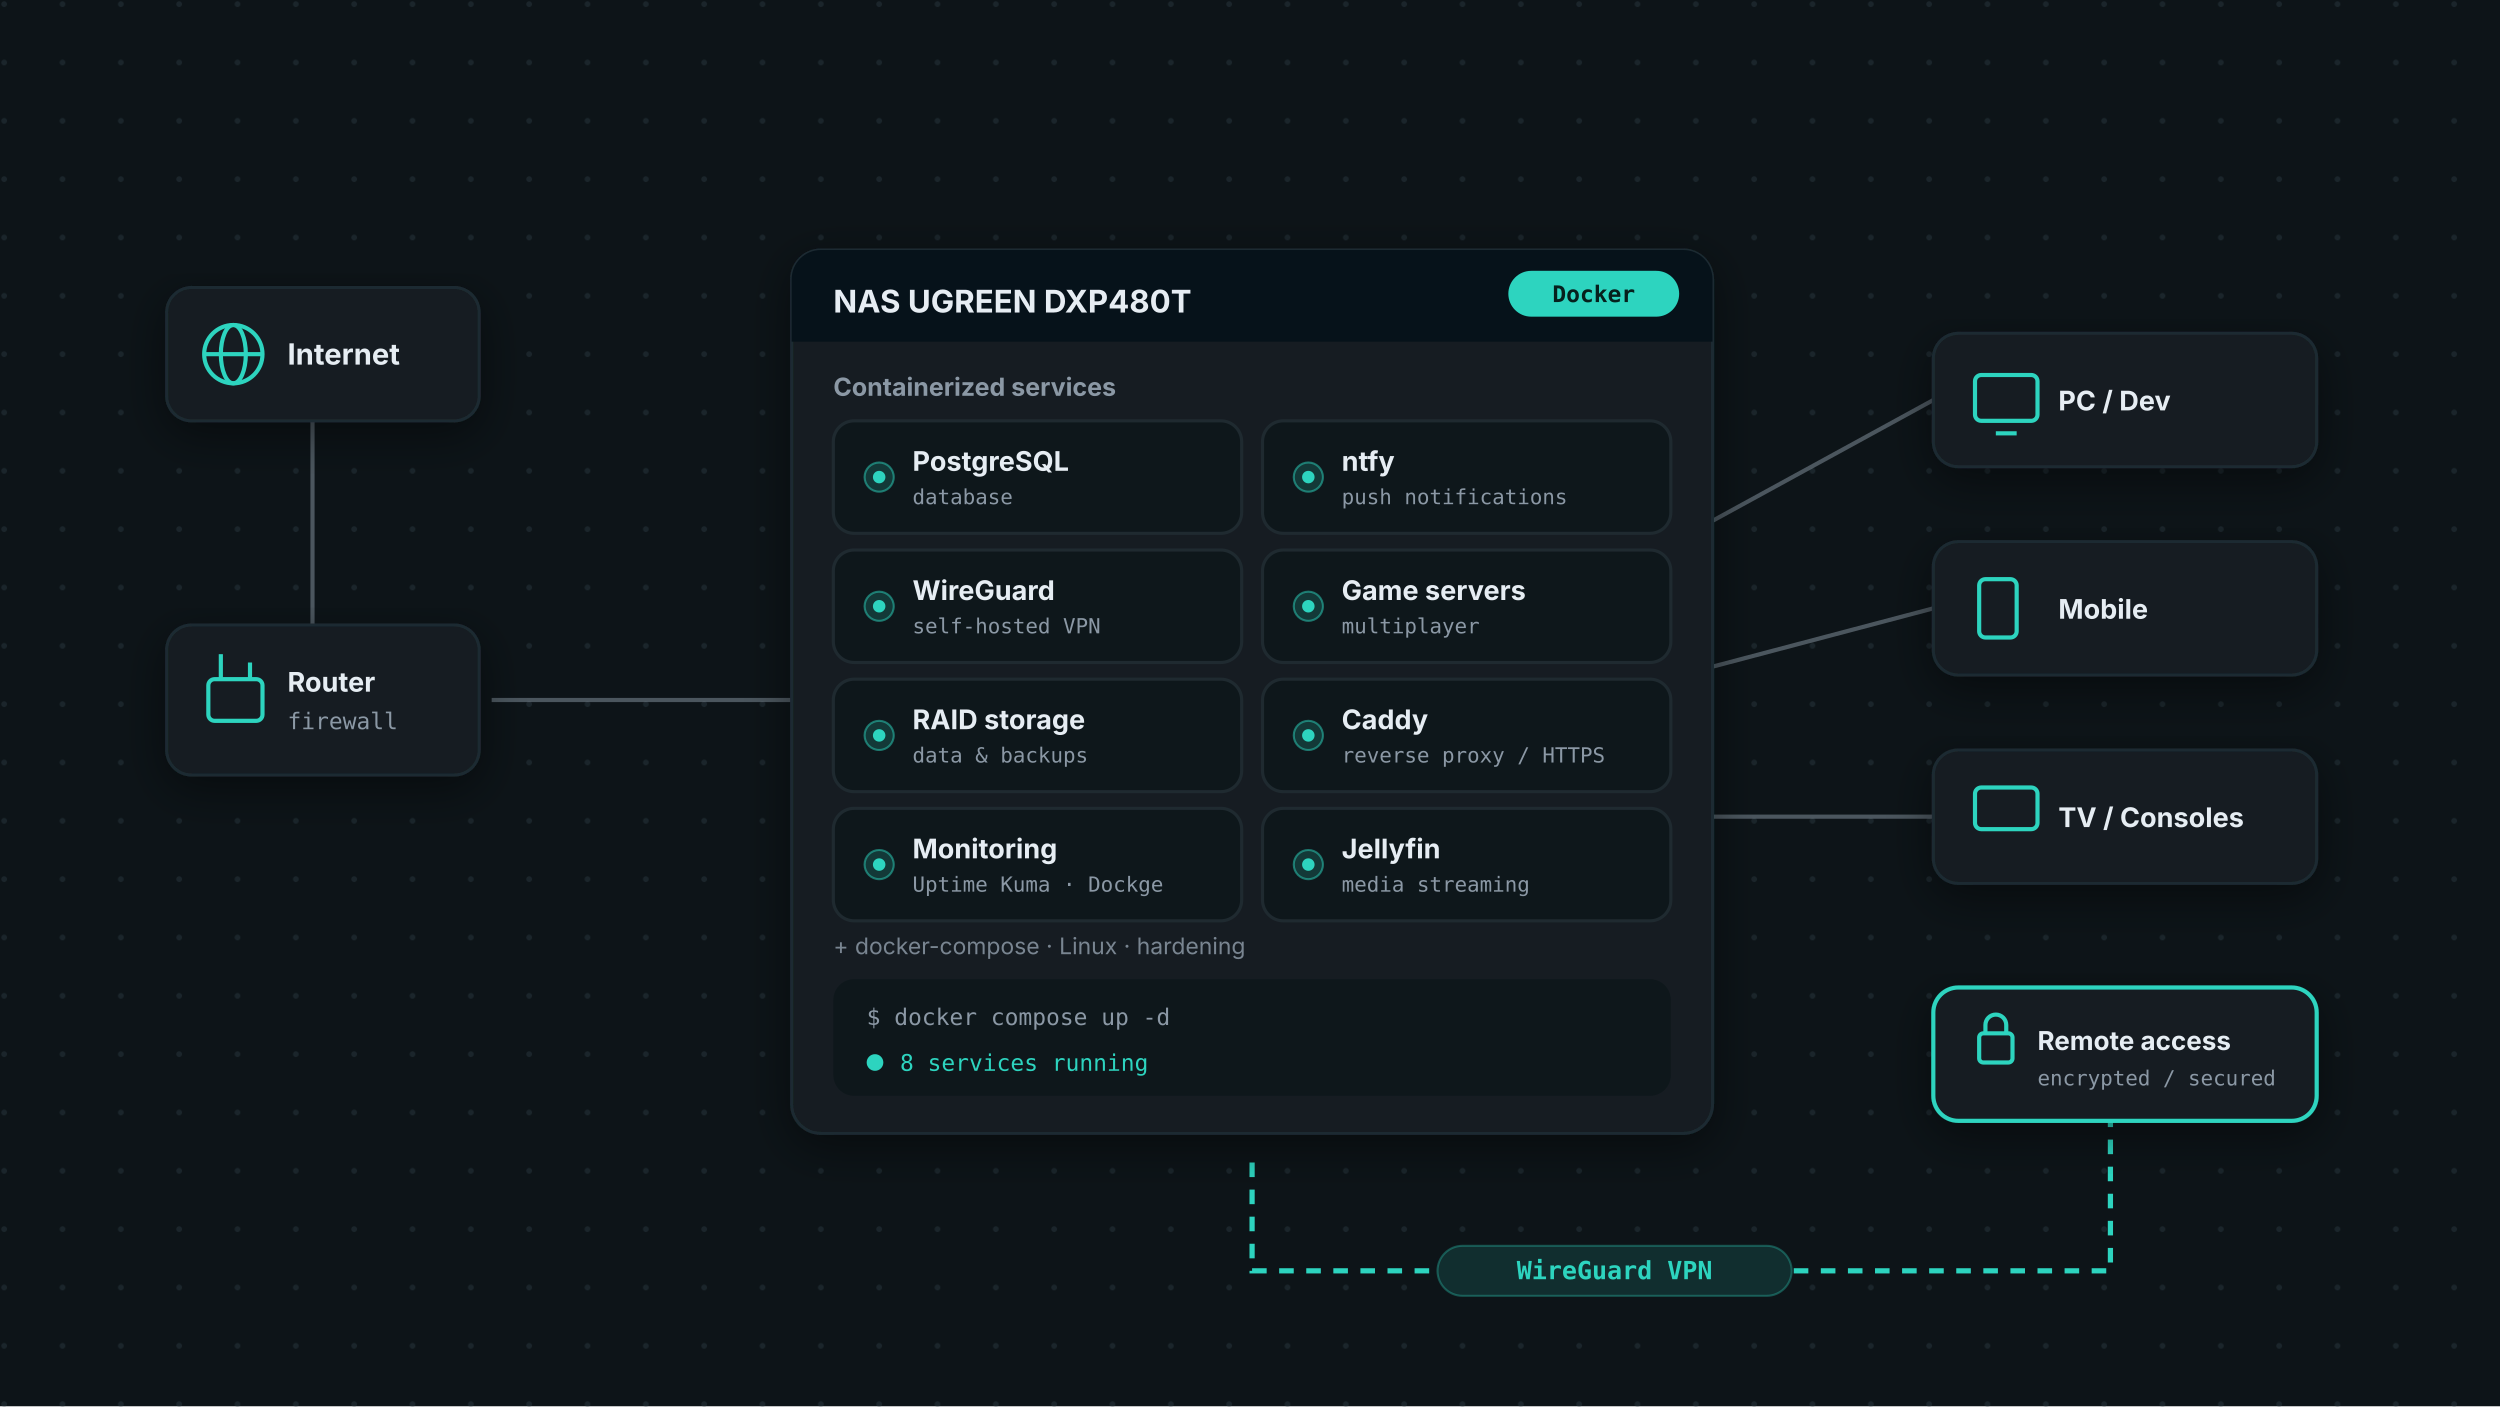
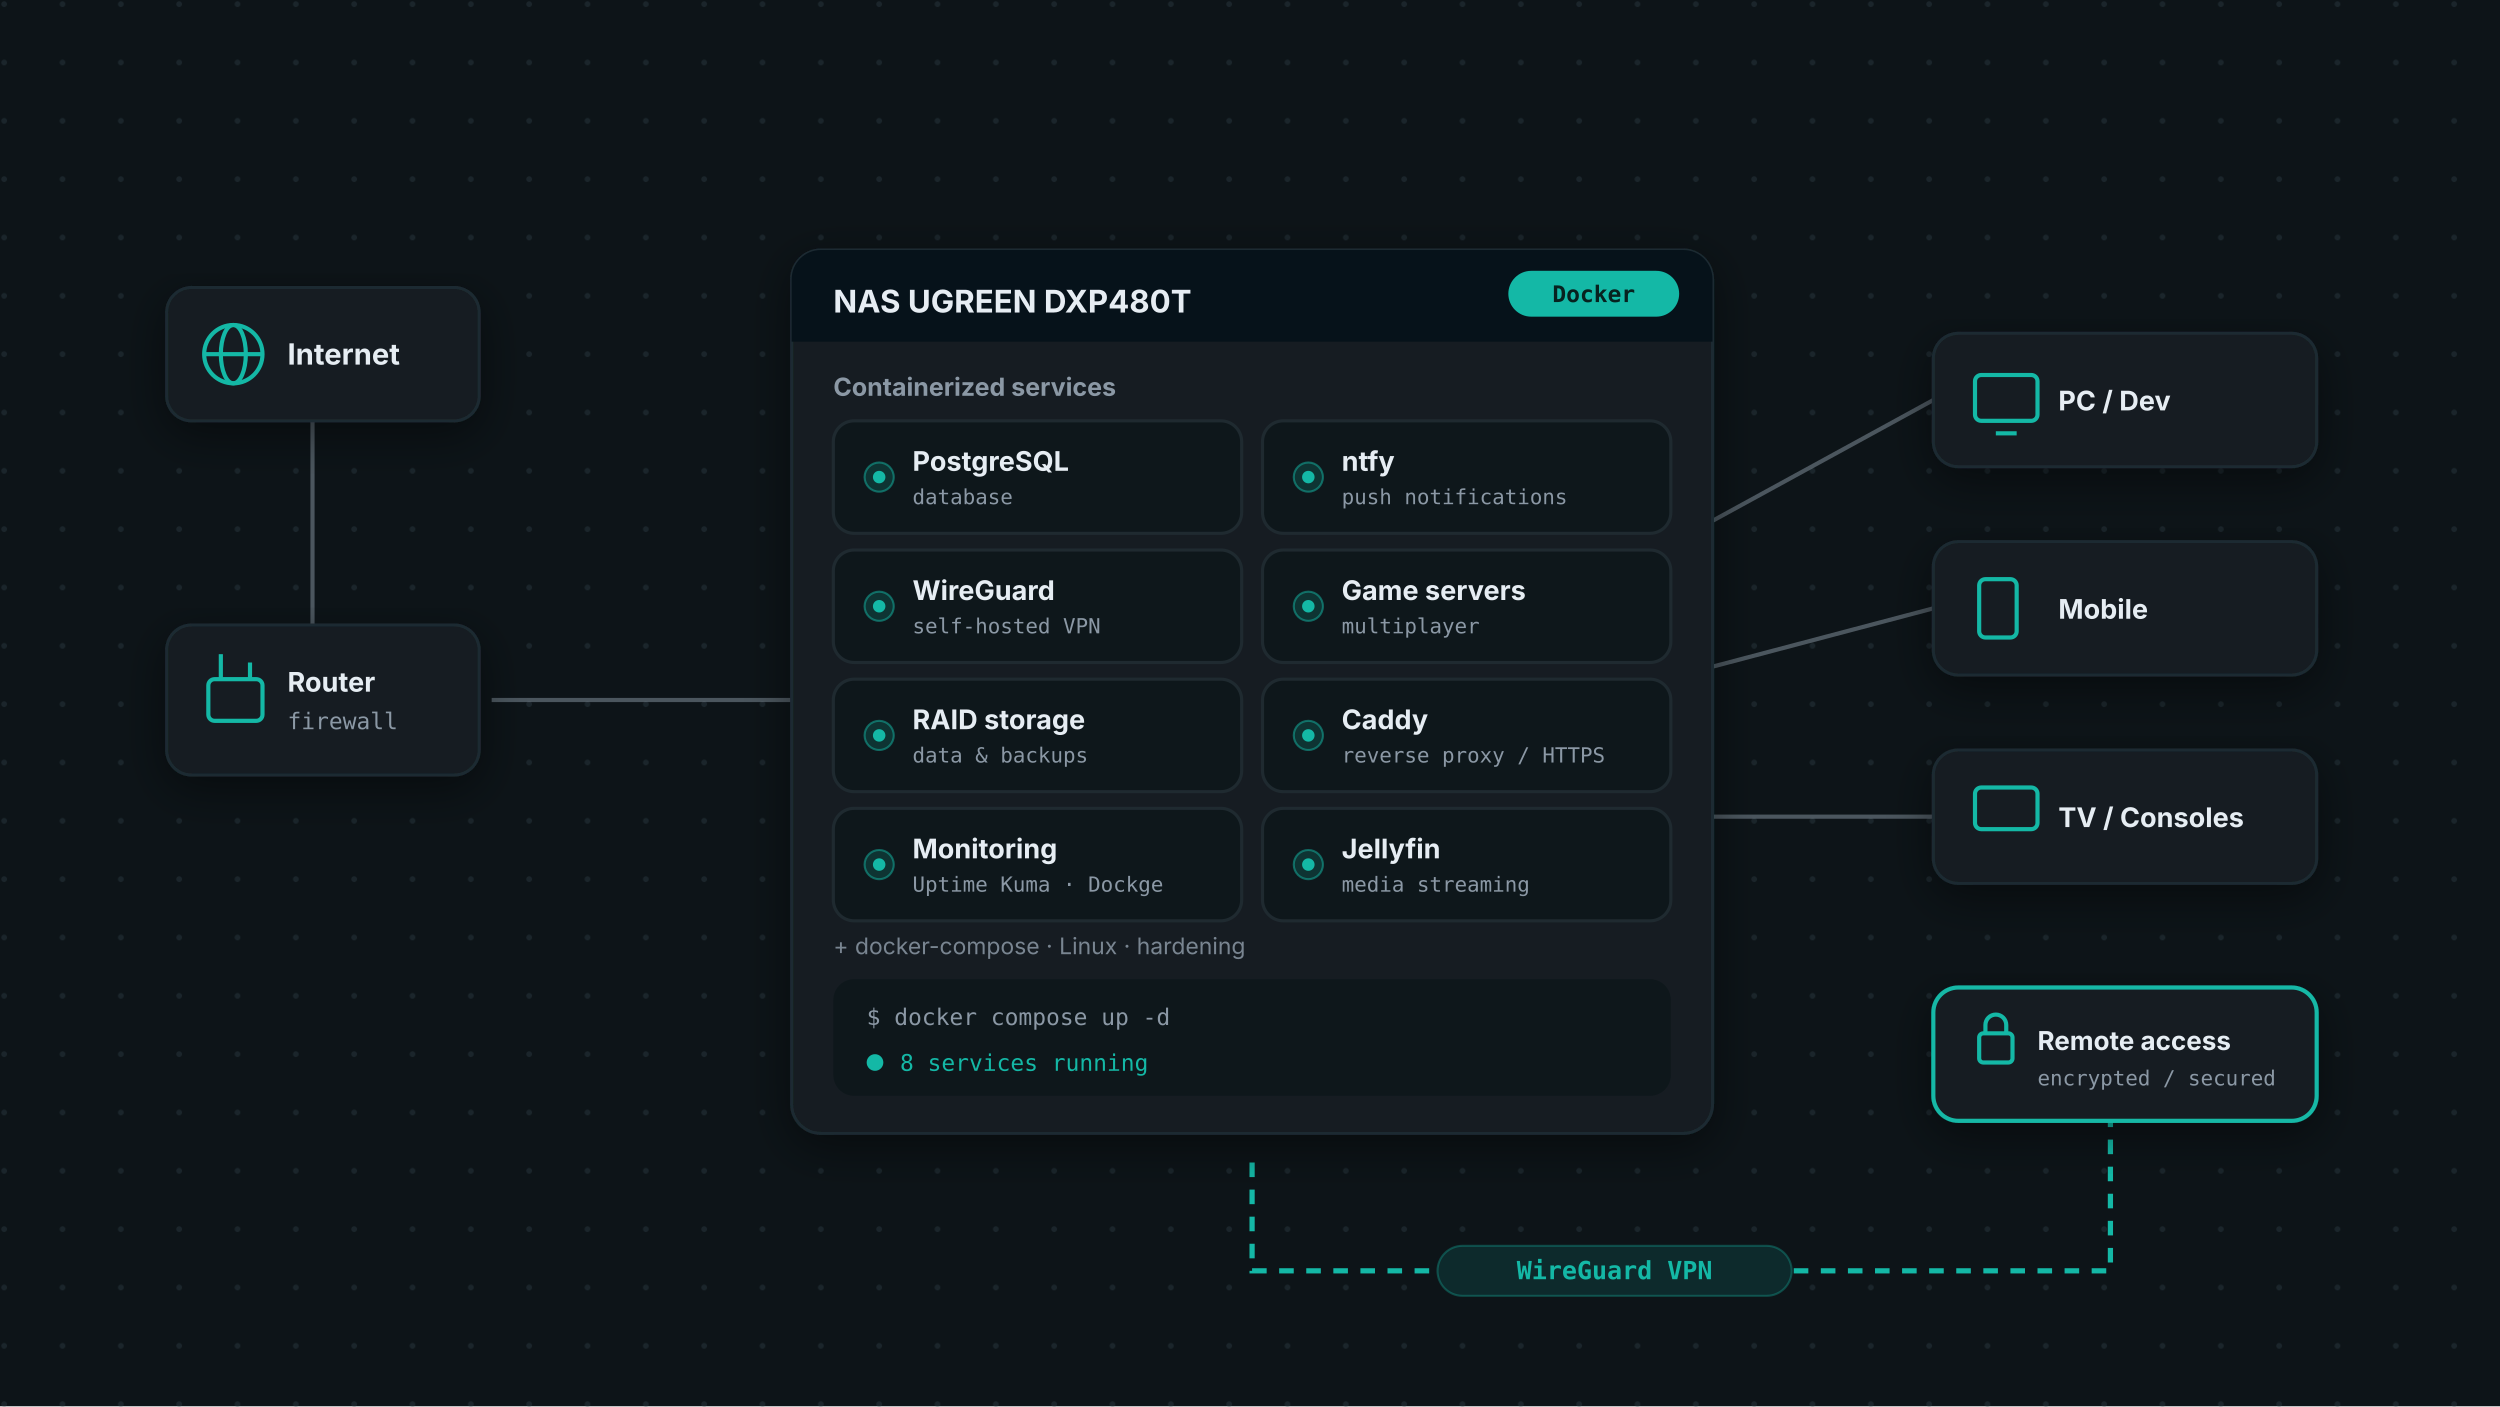
<svg xmlns="http://www.w3.org/2000/svg" width="1200" height="675" viewBox="0 0 1200 675" font-family="'Inter', system-ui, -apple-system, 'Segoe UI', Arial, sans-serif">
  <defs>
    <pattern id="homelab-dark-en-dots" width="28" height="28" patternUnits="userSpaceOnUse">
      <circle cx="2" cy="2" r="1.4" fill="#1f2a30" fill-opacity="0.8" />
    </pattern>
    <filter id="homelab-dark-en-sh" x="-20%" y="-20%" width="140%" height="160%">
      <feDropShadow dx="0" dy="6" stdDeviation="11" flood-color="#000000" flood-opacity="0.45" />
    </filter>
  </defs>
  <rect width="1200" height="675" fill="#0d1418" />
  <rect width="1200" height="675" fill="url(#homelab-dark-en-dots)" />
  <g stroke="#8b98a5" stroke-opacity="0.5" stroke-width="2" fill="none">
    <path d="M150 196 L150 300" />
    <path d="M236 336 L380 336" />
    <path d="M822 250 L928 192" />
    <path d="M822 320 L928 292" />
    <path d="M822 392 L928 392" />
  </g>
-   <path d="M601 558 L601 610 L1013 610 L1013 538" stroke="#2dd4bf" stroke-width="2.5" stroke-dasharray="7 6" fill="none" />
+   <path d="M601 558 L601 610 L1013 610 L1013 538" stroke="#14b8a6" stroke-width="2.5" stroke-dasharray="7 6" fill="none" />
  <rect x="690" y="598" width="170" height="24" rx="12" fill="#0d1418" />
-   <rect x="690" y="598" width="170" height="24" rx="12" fill="#2dd4bf" fill-opacity="0.14" stroke="#2dd4bf" stroke-opacity="0.32" />
-   <text x="775" y="614" font-size="12" fill="#2dd4bf" font-weight="bold" font-family="'JetBrains Mono', ui-monospace, SFMono-Regular, Menlo, Consolas, monospace" text-anchor="middle">WireGuard VPN</text>
+   <rect x="690" y="598" width="170" height="24" rx="12" fill="#14b8a6" fill-opacity="0.14" stroke="#14b8a6" stroke-opacity="0.32" />
+   <text x="775" y="614" font-size="12" fill="#14b8a6" font-weight="bold" font-family="'JetBrains Mono', ui-monospace, SFMono-Regular, Menlo, Consolas, monospace" text-anchor="middle">WireGuard VPN</text>
  <g filter="url(#homelab-dark-en-sh)">
    <rect x="80" y="138" width="150" height="64" rx="12" fill="#121c20" stroke="#1f2a30" stroke-width="1.5" />
  </g>
-   <g stroke="#2dd4bf" stroke-width="2" fill="none">
+   <g stroke="#14b8a6" stroke-width="2" fill="none">
    <circle cx="112" cy="170" r="14" />
    <ellipse cx="112" cy="170" rx="6" ry="14" />
    <line x1="98" y1="170" x2="126" y2="170" />
  </g>
  <text x="138" y="175" font-size="14" fill="#e6edf3" font-weight="bold" font-family="'Inter', system-ui, -apple-system, 'Segoe UI', Arial, sans-serif">Internet</text>
  <g filter="url(#homelab-dark-en-sh)">
    <rect x="80" y="300" width="150" height="72" rx="12" fill="#121c20" stroke="#1f2a30" stroke-width="1.5" />
  </g>
-   <g stroke="#2dd4bf" stroke-width="2" fill="none">
+   <g stroke="#14b8a6" stroke-width="2" fill="none">
    <rect x="100" y="326" width="26" height="20" rx="3" />
    <line x1="106" y1="326" x2="106" y2="314" />
    <line x1="120" y1="326" x2="120" y2="318" />
  </g>
  <text x="138" y="332" font-size="13" fill="#e6edf3" font-weight="bold" font-family="'Inter', system-ui, -apple-system, 'Segoe UI', Arial, sans-serif">Router</text>
  <text x="138" y="350" font-size="11" fill="#8b98a5" font-weight="normal" font-family="'JetBrains Mono', ui-monospace, SFMono-Regular, Menlo, Consolas, monospace">firewall</text>
  <g filter="url(#homelab-dark-en-sh)">
    <rect x="380" y="120" width="442" height="424" rx="14" fill="#121c20" stroke="#1f2a30" stroke-width="1.5" />
  </g>
  <path d="M380 134 a14 14 0 0 1 14 -14 h414 a14 14 0 0 1 14 14 v30 h-442 z" fill="#06121a" />
  <text x="400" y="150" font-size="15" fill="#e6edf3" font-weight="bold" font-family="'Inter', system-ui, -apple-system, 'Segoe UI', Arial, sans-serif">NAS UGREEN DXP480T</text>
-   <rect x="724" y="130" width="82" height="22" rx="11" fill="#2dd4bf" />
-   <text x="765" y="145" font-size="11" fill="#06201d" font-weight="bold" font-family="'JetBrains Mono', ui-monospace, SFMono-Regular, Menlo, Consolas, monospace" text-anchor="middle">Docker</text>
+   <rect x="724" y="130" width="82" height="22" rx="11" fill="#14b8a6" />
+   <text x="765" y="145" font-size="11" fill="#07221f" font-weight="bold" font-family="'JetBrains Mono', ui-monospace, SFMono-Regular, Menlo, Consolas, monospace" text-anchor="middle">Docker</text>
  <text x="400" y="190" font-size="12" fill="#8b98a5" font-weight="bold" font-family="'Inter', system-ui, -apple-system, 'Segoe UI', Arial, sans-serif">Containerized services</text>
  <g>
    <rect x="400" y="202" width="196" height="54" rx="10" fill="#0e171b" stroke="#1f2a30" stroke-width="1.5" />
  </g>
-   <circle cx="422" cy="229" r="7" fill="#2dd4bf" fill-opacity="0.18" stroke="#2dd4bf" stroke-opacity="0.5" />
-   <circle cx="422" cy="229" r="3" fill="#2dd4bf" />
+   <circle cx="422" cy="229" r="7" fill="#14b8a6" fill-opacity="0.18" stroke="#14b8a6" stroke-opacity="0.5" />
+   <circle cx="422" cy="229" r="3" fill="#14b8a6" />
  <text x="438" y="226" font-size="13" fill="#e6edf3" font-weight="bold" font-family="'Inter', system-ui, -apple-system, 'Segoe UI', Arial, sans-serif">PostgreSQL</text>
  <text x="438" y="242" font-size="10" fill="#8b98a5" font-weight="normal" font-family="'JetBrains Mono', ui-monospace, SFMono-Regular, Menlo, Consolas, monospace">database</text>
  <g>
    <rect x="606" y="202" width="196" height="54" rx="10" fill="#0e171b" stroke="#1f2a30" stroke-width="1.5" />
  </g>
-   <circle cx="628" cy="229" r="7" fill="#2dd4bf" fill-opacity="0.18" stroke="#2dd4bf" stroke-opacity="0.5" />
-   <circle cx="628" cy="229" r="3" fill="#2dd4bf" />
+   <circle cx="628" cy="229" r="7" fill="#14b8a6" fill-opacity="0.18" stroke="#14b8a6" stroke-opacity="0.5" />
+   <circle cx="628" cy="229" r="3" fill="#14b8a6" />
  <text x="644" y="226" font-size="13" fill="#e6edf3" font-weight="bold" font-family="'Inter', system-ui, -apple-system, 'Segoe UI', Arial, sans-serif">ntfy</text>
  <text x="644" y="242" font-size="10" fill="#8b98a5" font-weight="normal" font-family="'JetBrains Mono', ui-monospace, SFMono-Regular, Menlo, Consolas, monospace">push notifications</text>
  <g>
    <rect x="400" y="264" width="196" height="54" rx="10" fill="#0e171b" stroke="#1f2a30" stroke-width="1.5" />
  </g>
-   <circle cx="422" cy="291" r="7" fill="#2dd4bf" fill-opacity="0.18" stroke="#2dd4bf" stroke-opacity="0.5" />
-   <circle cx="422" cy="291" r="3" fill="#2dd4bf" />
+   <circle cx="422" cy="291" r="7" fill="#14b8a6" fill-opacity="0.18" stroke="#14b8a6" stroke-opacity="0.5" />
+   <circle cx="422" cy="291" r="3" fill="#14b8a6" />
  <text x="438" y="288" font-size="13" fill="#e6edf3" font-weight="bold" font-family="'Inter', system-ui, -apple-system, 'Segoe UI', Arial, sans-serif">WireGuard</text>
  <text x="438" y="304" font-size="10" fill="#8b98a5" font-weight="normal" font-family="'JetBrains Mono', ui-monospace, SFMono-Regular, Menlo, Consolas, monospace">self-hosted VPN</text>
  <g>
    <rect x="606" y="264" width="196" height="54" rx="10" fill="#0e171b" stroke="#1f2a30" stroke-width="1.5" />
  </g>
-   <circle cx="628" cy="291" r="7" fill="#2dd4bf" fill-opacity="0.18" stroke="#2dd4bf" stroke-opacity="0.5" />
-   <circle cx="628" cy="291" r="3" fill="#2dd4bf" />
+   <circle cx="628" cy="291" r="7" fill="#14b8a6" fill-opacity="0.18" stroke="#14b8a6" stroke-opacity="0.5" />
+   <circle cx="628" cy="291" r="3" fill="#14b8a6" />
  <text x="644" y="288" font-size="13" fill="#e6edf3" font-weight="bold" font-family="'Inter', system-ui, -apple-system, 'Segoe UI', Arial, sans-serif">Game servers</text>
  <text x="644" y="304" font-size="10" fill="#8b98a5" font-weight="normal" font-family="'JetBrains Mono', ui-monospace, SFMono-Regular, Menlo, Consolas, monospace">multiplayer</text>
  <g>
    <rect x="400" y="326" width="196" height="54" rx="10" fill="#0e171b" stroke="#1f2a30" stroke-width="1.5" />
  </g>
-   <circle cx="422" cy="353" r="7" fill="#2dd4bf" fill-opacity="0.18" stroke="#2dd4bf" stroke-opacity="0.5" />
-   <circle cx="422" cy="353" r="3" fill="#2dd4bf" />
+   <circle cx="422" cy="353" r="7" fill="#14b8a6" fill-opacity="0.18" stroke="#14b8a6" stroke-opacity="0.5" />
+   <circle cx="422" cy="353" r="3" fill="#14b8a6" />
  <text x="438" y="350" font-size="13" fill="#e6edf3" font-weight="bold" font-family="'Inter', system-ui, -apple-system, 'Segoe UI', Arial, sans-serif">RAID storage</text>
  <text x="438" y="366" font-size="10" fill="#8b98a5" font-weight="normal" font-family="'JetBrains Mono', ui-monospace, SFMono-Regular, Menlo, Consolas, monospace">data &amp; backups</text>
  <g>
    <rect x="606" y="326" width="196" height="54" rx="10" fill="#0e171b" stroke="#1f2a30" stroke-width="1.5" />
  </g>
-   <circle cx="628" cy="353" r="7" fill="#2dd4bf" fill-opacity="0.18" stroke="#2dd4bf" stroke-opacity="0.5" />
-   <circle cx="628" cy="353" r="3" fill="#2dd4bf" />
+   <circle cx="628" cy="353" r="7" fill="#14b8a6" fill-opacity="0.18" stroke="#14b8a6" stroke-opacity="0.5" />
+   <circle cx="628" cy="353" r="3" fill="#14b8a6" />
  <text x="644" y="350" font-size="13" fill="#e6edf3" font-weight="bold" font-family="'Inter', system-ui, -apple-system, 'Segoe UI', Arial, sans-serif">Caddy</text>
  <text x="644" y="366" font-size="10" fill="#8b98a5" font-weight="normal" font-family="'JetBrains Mono', ui-monospace, SFMono-Regular, Menlo, Consolas, monospace">reverse proxy / HTTPS</text>
  <g>
    <rect x="400" y="388" width="196" height="54" rx="10" fill="#0e171b" stroke="#1f2a30" stroke-width="1.5" />
  </g>
-   <circle cx="422" cy="415" r="7" fill="#2dd4bf" fill-opacity="0.18" stroke="#2dd4bf" stroke-opacity="0.5" />
-   <circle cx="422" cy="415" r="3" fill="#2dd4bf" />
+   <circle cx="422" cy="415" r="7" fill="#14b8a6" fill-opacity="0.18" stroke="#14b8a6" stroke-opacity="0.5" />
+   <circle cx="422" cy="415" r="3" fill="#14b8a6" />
  <text x="438" y="412" font-size="13" fill="#e6edf3" font-weight="bold" font-family="'Inter', system-ui, -apple-system, 'Segoe UI', Arial, sans-serif">Monitoring</text>
  <text x="438" y="428" font-size="10" fill="#8b98a5" font-weight="normal" font-family="'JetBrains Mono', ui-monospace, SFMono-Regular, Menlo, Consolas, monospace">Uptime Kuma · Dockge</text>
  <g>
    <rect x="606" y="388" width="196" height="54" rx="10" fill="#0e171b" stroke="#1f2a30" stroke-width="1.5" />
  </g>
-   <circle cx="628" cy="415" r="7" fill="#2dd4bf" fill-opacity="0.18" stroke="#2dd4bf" stroke-opacity="0.5" />
-   <circle cx="628" cy="415" r="3" fill="#2dd4bf" />
+   <circle cx="628" cy="415" r="7" fill="#14b8a6" fill-opacity="0.18" stroke="#14b8a6" stroke-opacity="0.5" />
+   <circle cx="628" cy="415" r="3" fill="#14b8a6" />
  <text x="644" y="412" font-size="13" fill="#e6edf3" font-weight="bold" font-family="'Inter', system-ui, -apple-system, 'Segoe UI', Arial, sans-serif">Jellyfin</text>
  <text x="644" y="428" font-size="10" fill="#8b98a5" font-weight="normal" font-family="'JetBrains Mono', ui-monospace, SFMono-Regular, Menlo, Consolas, monospace">media streaming</text>
  <text x="400" y="458" font-size="11" fill="#8b98a5" fill-opacity="0.85" font-weight="normal" font-family="'Inter', system-ui, -apple-system, 'Segoe UI', Arial, sans-serif">+ docker-compose · Linux · hardening</text>
  <rect x="400" y="470" width="402" height="56" rx="10" fill="#0e171b" />
  <text x="416" y="492" font-size="11" fill="#8b98a5" font-weight="normal" font-family="'JetBrains Mono', ui-monospace, SFMono-Regular, Menlo, Consolas, monospace">$ docker compose up -d</text>
-   <circle cx="420" cy="510" r="4" fill="#2dd4bf" />
-   <text x="432" y="514" font-size="11" fill="#2dd4bf" font-weight="normal" font-family="'JetBrains Mono', ui-monospace, SFMono-Regular, Menlo, Consolas, monospace">8 services running</text>
+   <circle cx="420" cy="510" r="4" fill="#14b8a6" />
+   <text x="432" y="514" font-size="11" fill="#14b8a6" font-weight="normal" font-family="'JetBrains Mono', ui-monospace, SFMono-Regular, Menlo, Consolas, monospace">8 services running</text>
  <g filter="url(#homelab-dark-en-sh)">
    <rect x="928" y="160" width="184" height="64" rx="12" fill="#121c20" stroke="#1f2a30" stroke-width="1.5" />
  </g>
-   <g stroke="#2dd4bf" stroke-width="2" fill="none">
+   <g stroke="#14b8a6" stroke-width="2" fill="none">
    <rect x="948" y="180" width="30" height="22" rx="3" />
    <line x1="958" y1="208" x2="968" y2="208" />
  </g>
  <text x="988" y="197" font-size="13" fill="#e6edf3" font-weight="bold" font-family="'Inter', system-ui, -apple-system, 'Segoe UI', Arial, sans-serif">PC / Dev</text>
  <g filter="url(#homelab-dark-en-sh)">
    <rect x="928" y="260" width="184" height="64" rx="12" fill="#121c20" stroke="#1f2a30" stroke-width="1.5" />
  </g>
-   <g stroke="#2dd4bf" stroke-width="2" fill="none">
+   <g stroke="#14b8a6" stroke-width="2" fill="none">
    <rect x="950" y="278" width="18" height="28" rx="3" />
  </g>
  <text x="988" y="297" font-size="13" fill="#e6edf3" font-weight="bold" font-family="'Inter', system-ui, -apple-system, 'Segoe UI', Arial, sans-serif">Mobile</text>
  <g filter="url(#homelab-dark-en-sh)">
    <rect x="928" y="360" width="184" height="64" rx="12" fill="#121c20" stroke="#1f2a30" stroke-width="1.5" />
  </g>
-   <g stroke="#2dd4bf" stroke-width="2" fill="none">
+   <g stroke="#14b8a6" stroke-width="2" fill="none">
    <rect x="948" y="378" width="30" height="20" rx="3" />
  </g>
  <text x="988" y="397" font-size="13" fill="#e6edf3" font-weight="bold" font-family="'Inter', system-ui, -apple-system, 'Segoe UI', Arial, sans-serif">TV / Consoles</text>
  <g filter="url(#homelab-dark-en-sh)">
-     <rect x="928" y="474" width="184" height="64" rx="12" fill="#121c20" stroke="#2dd4bf" stroke-width="2" />
+     <rect x="928" y="474" width="184" height="64" rx="12" fill="#121c20" stroke="#14b8a6" stroke-width="2" />
  </g>
-   <g stroke="#2dd4bf" stroke-width="2" fill="none">
+   <g stroke="#14b8a6" stroke-width="2" fill="none">
    <rect x="950" y="496" width="16" height="14" rx="2" />
    <path d="M953 496 v-4 a5 5 0 0 1 10 0 v4" />
  </g>
  <text x="978" y="504" font-size="12.5" fill="#e6edf3" font-weight="bold" font-family="'Inter', system-ui, -apple-system, 'Segoe UI', Arial, sans-serif">Remote access</text>
  <text x="978" y="521" font-size="10" fill="#8b98a5" font-weight="normal" font-family="'JetBrains Mono', ui-monospace, SFMono-Regular, Menlo, Consolas, monospace">encrypted / secured</text>
</svg>
